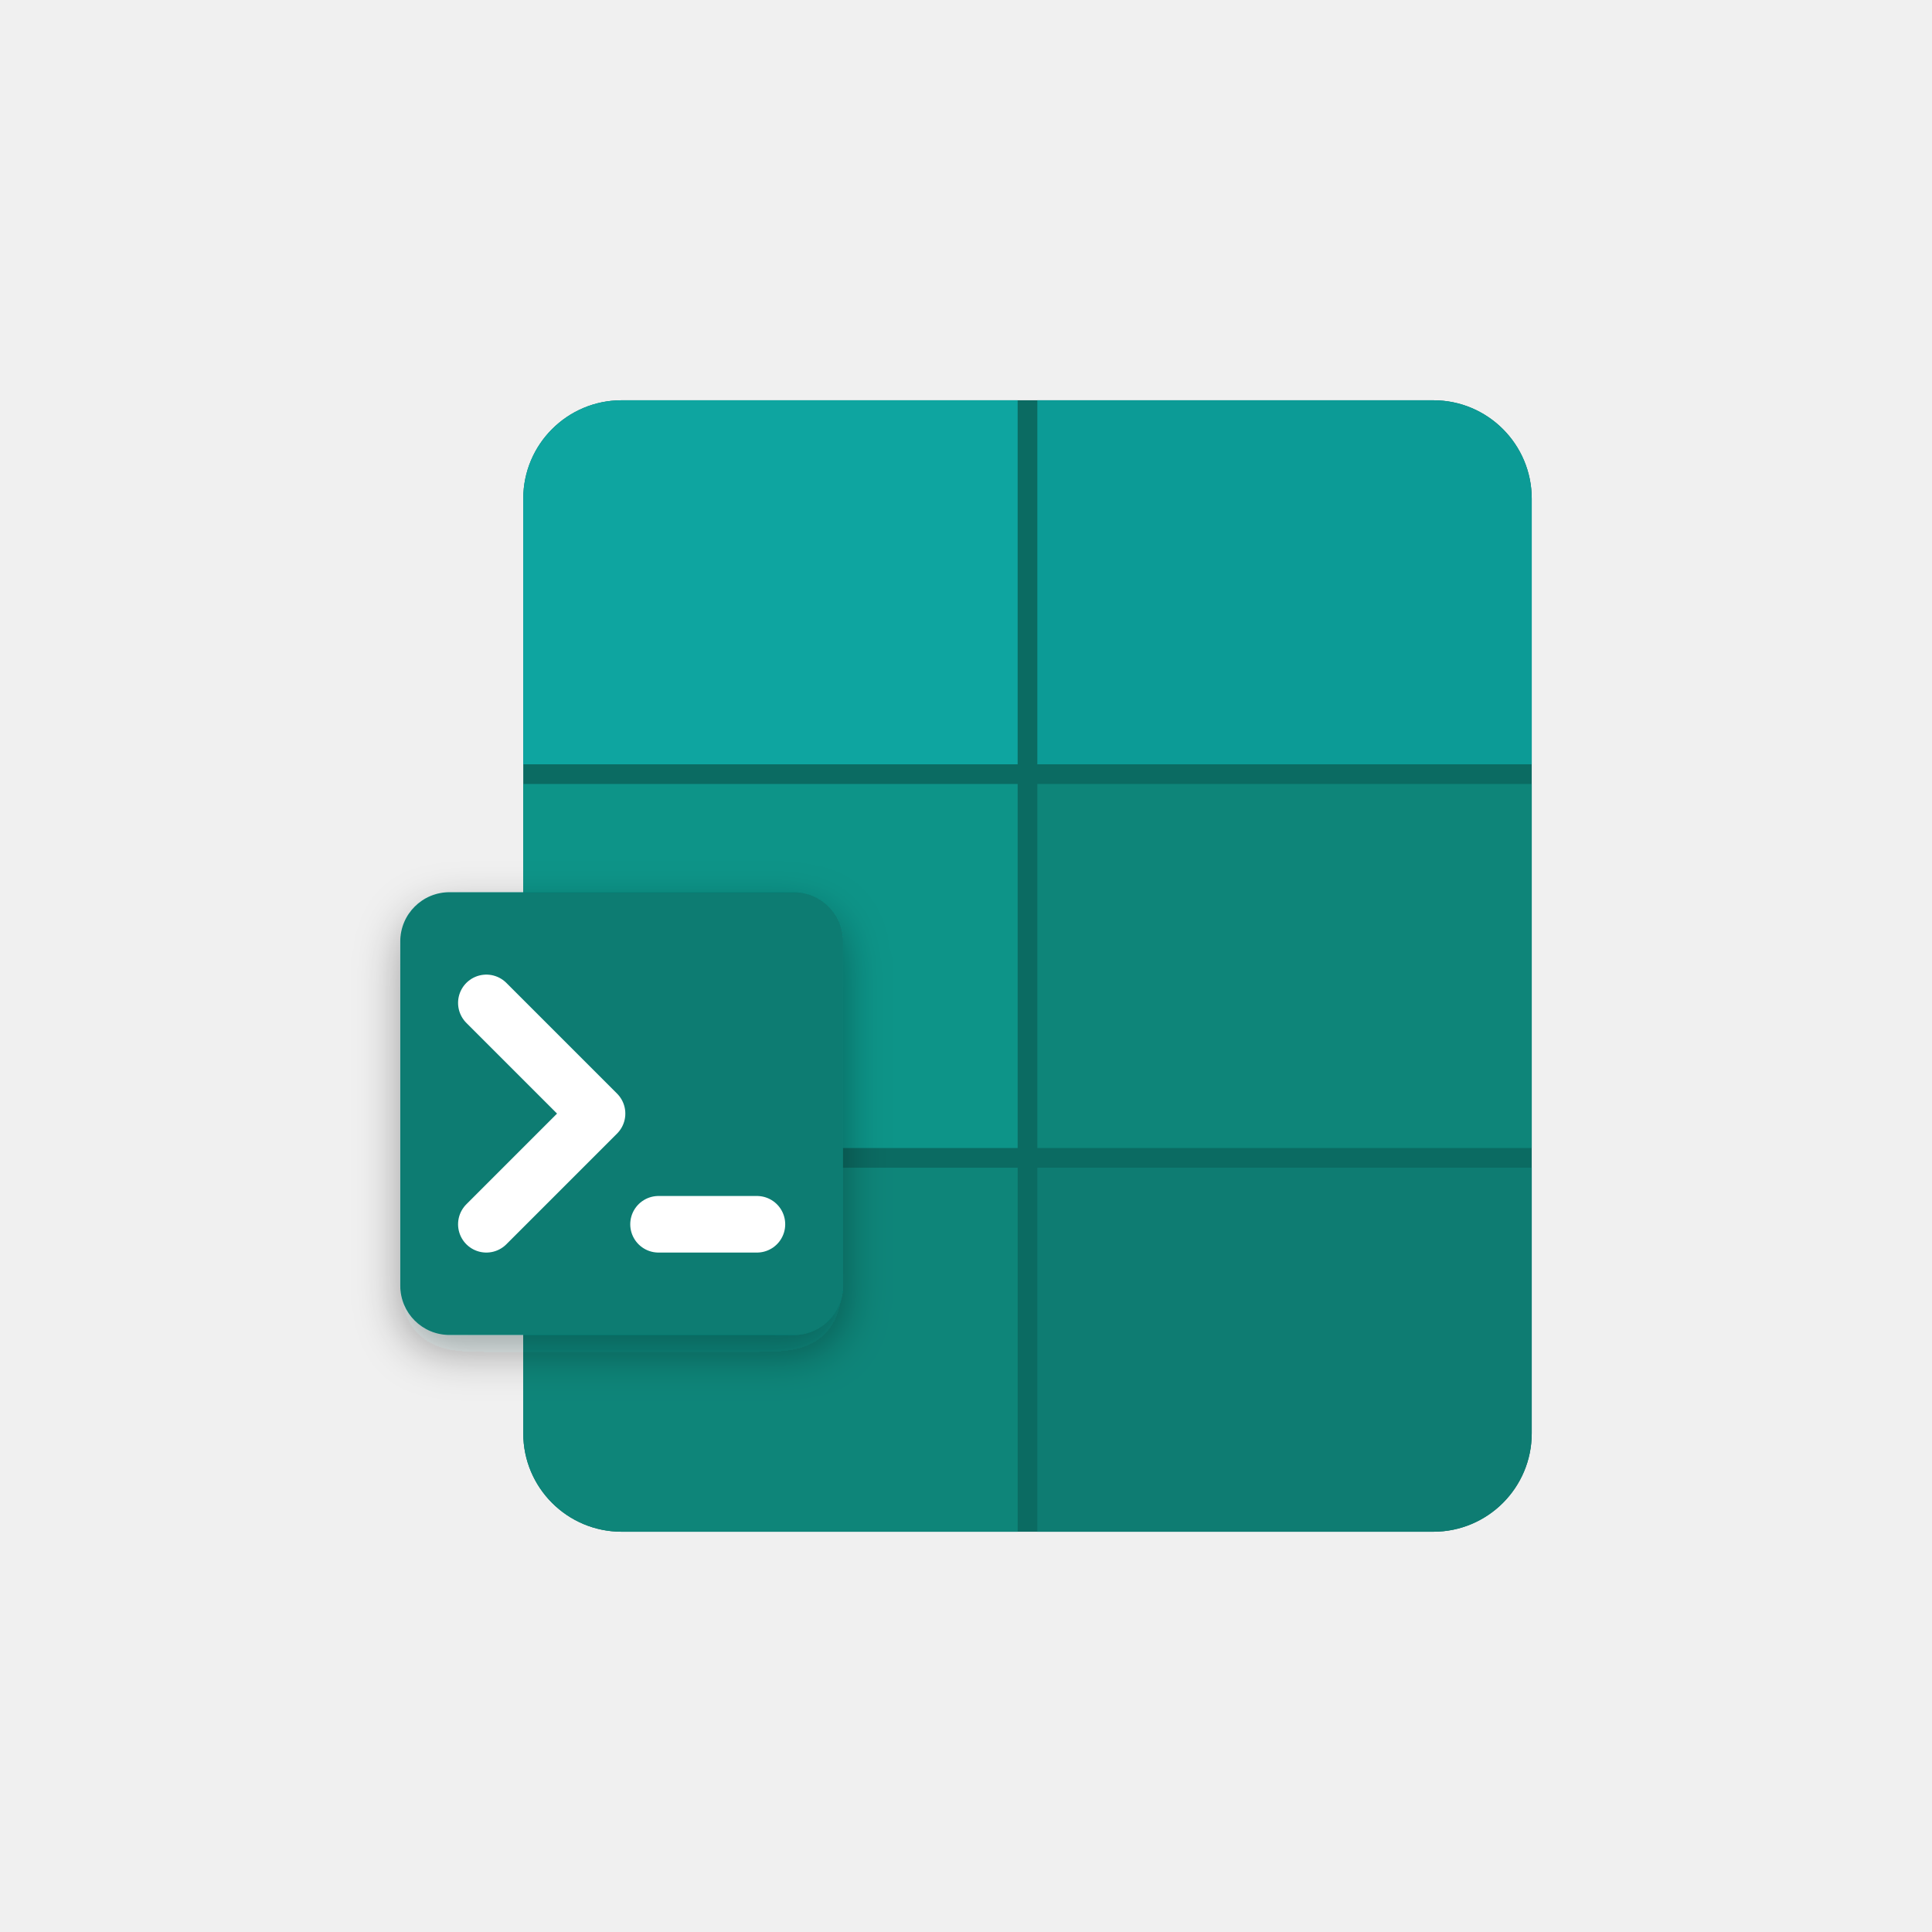
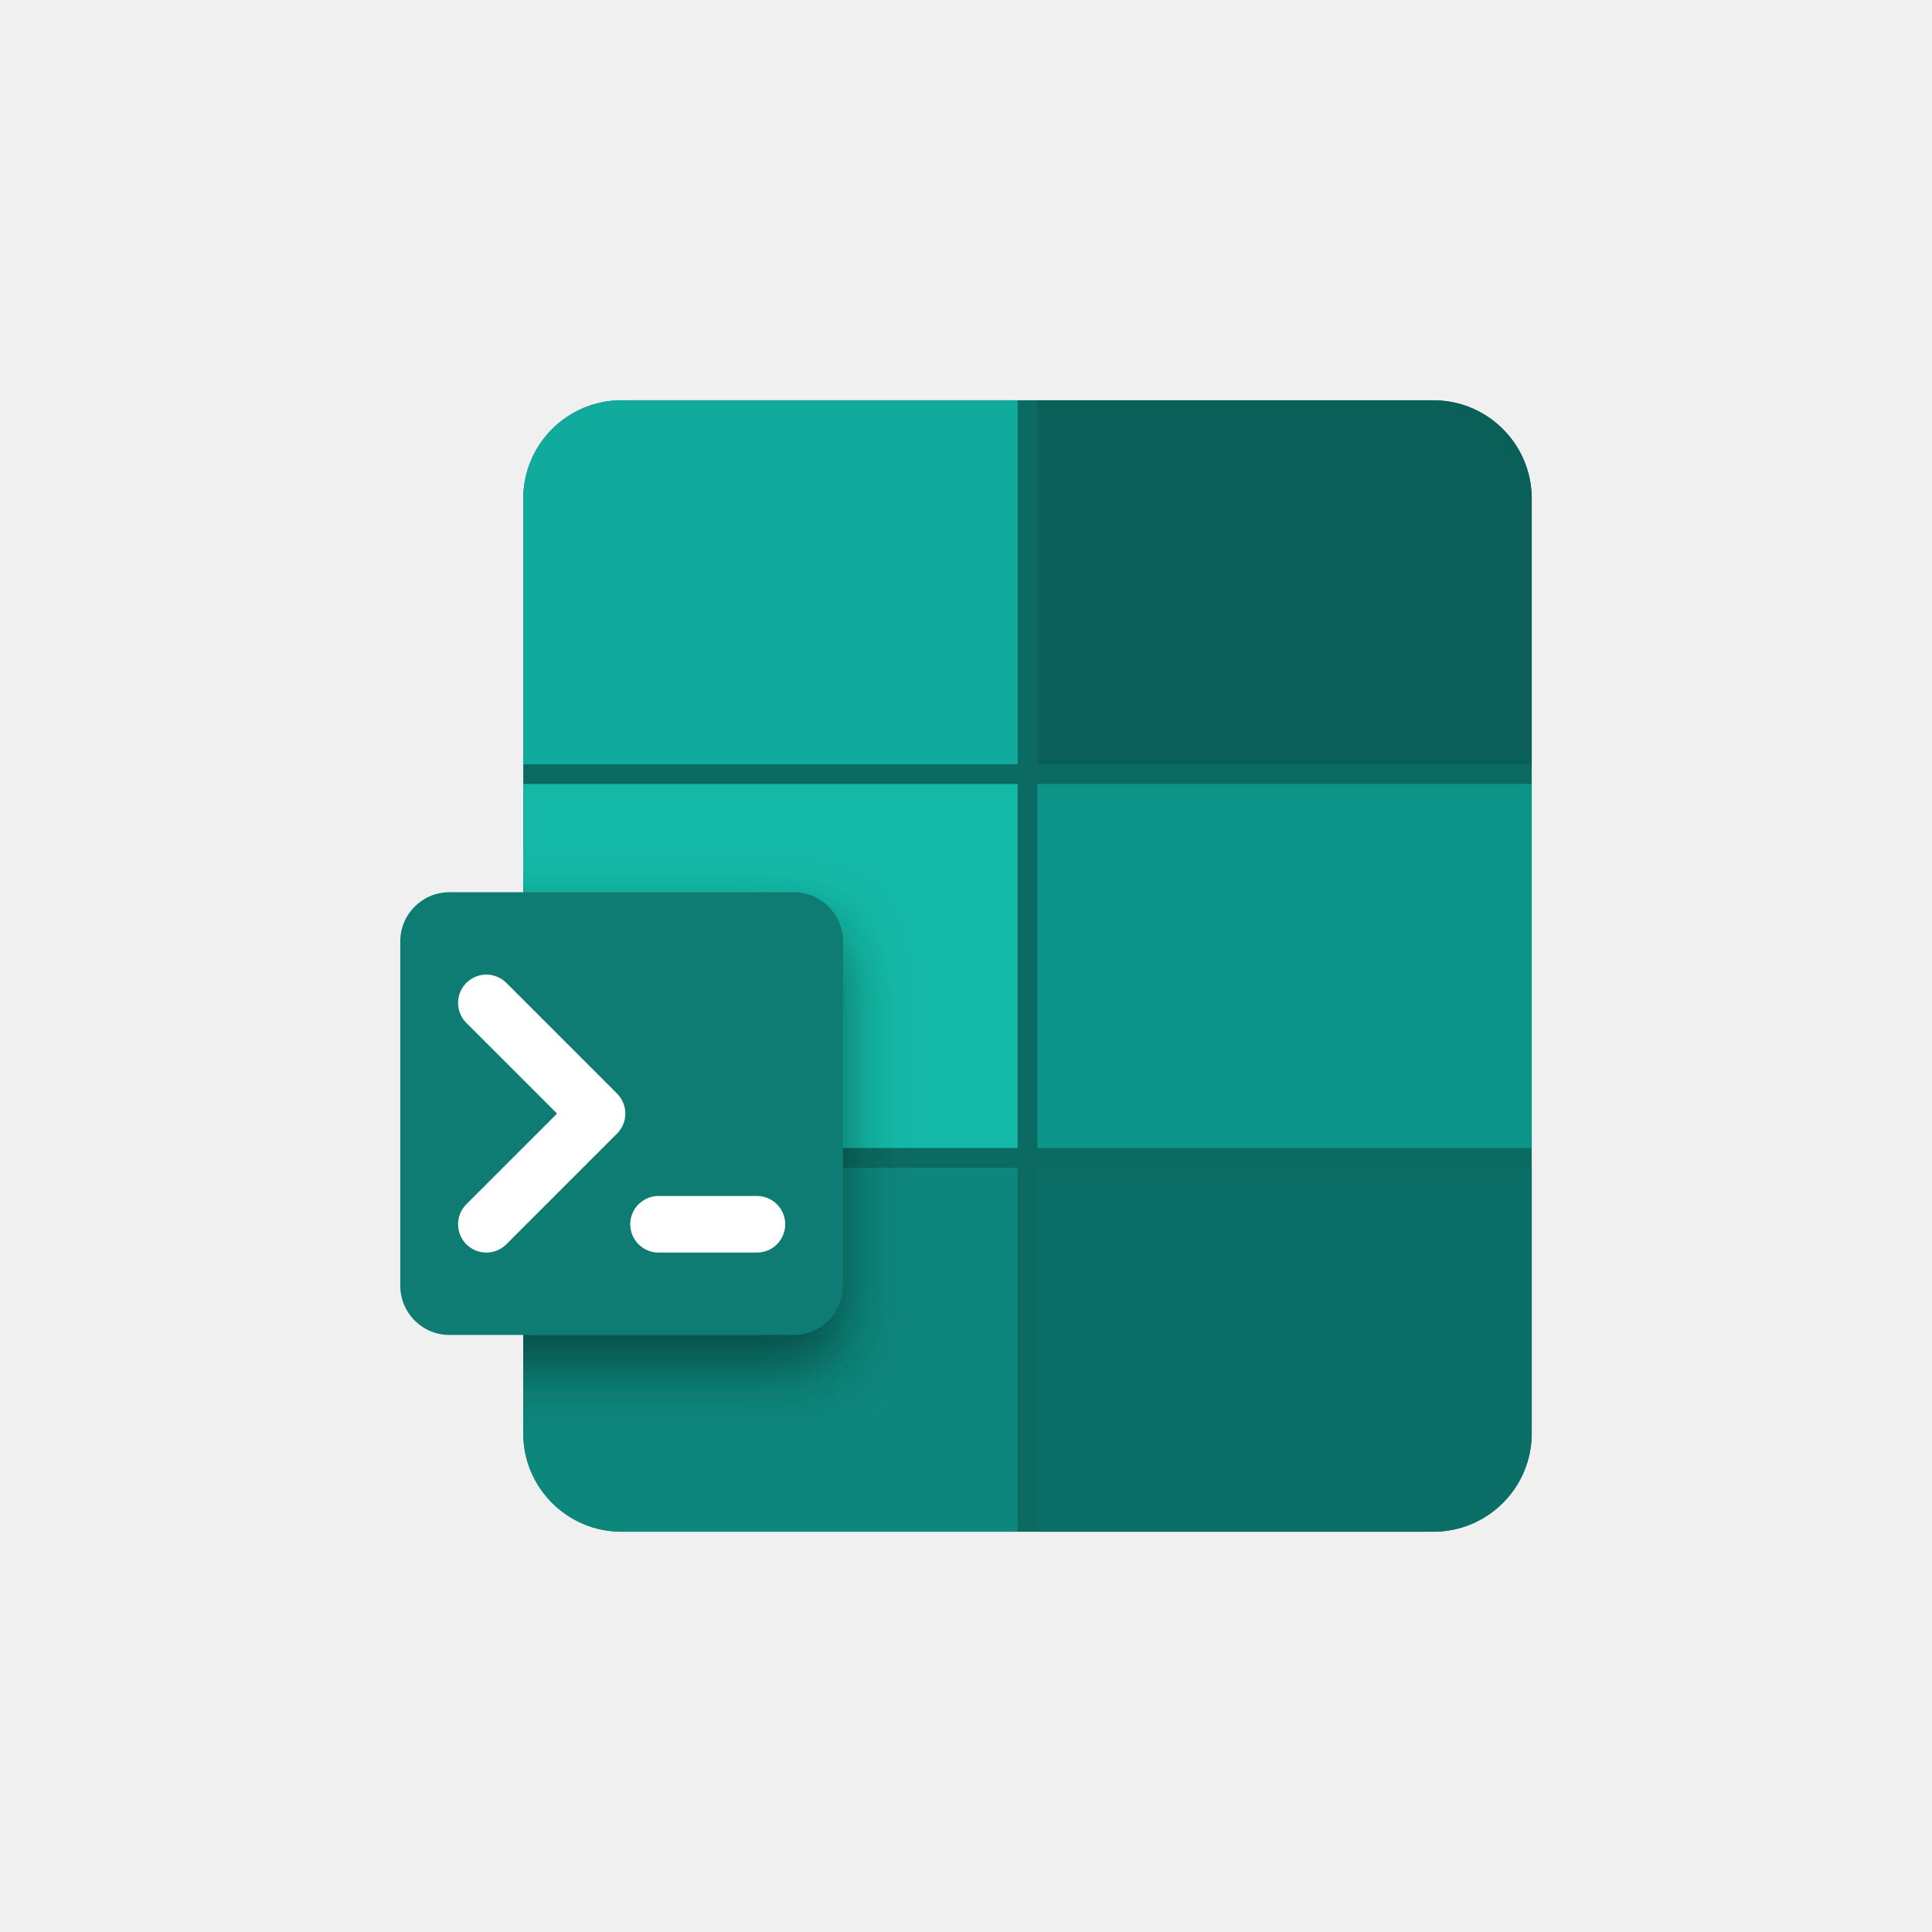
<svg xmlns="http://www.w3.org/2000/svg" width="432" height="432" viewBox="0 0 432 432">
  <defs>
    <clipPath id="plateAdaptive">
      <rect x="6" y="1" width="41" height="46" rx="4" />
    </clipPath>
-     <filter id="badgeShadowAdaptive" x="-30%" y="-30%" width="160%" height="160%">
-       <feDropShadow dx="0" dy="0.7" stdDeviation="0.9" flood-color="#06231F" flood-opacity="0.34" />
+     <filter id="softShadowAdaptive" x="-40%" y="-40%" width="180%" height="180%">
+       <feGaussianBlur stdDeviation="1.15" />
    </filter>
  </defs>
  <g transform="translate(216,216) scale(5.5) translate(-24,-24)">
    <g clip-path="url(#plateAdaptive)">
      <rect x="6" y="1" width="41" height="46" fill="#0B6B62" />
-       <rect x="6" y="1" width="20.1" height="14.8" fill="#0EA5A0" />
-       <rect x="26.9" y="1" width="20.1" height="14.8" fill="#0C9B96" />
-       <rect x="6" y="16.6" width="20.1" height="14.8" fill="#0D9488" />
-       <rect x="26.9" y="16.6" width="20.1" height="14.8" fill="#0E8579" />
-       <rect x="6" y="32.2" width="20.1" height="14.8" fill="#0E8579" />
-       <rect x="26.9" y="32.2" width="20.1" height="14.8" fill="#0E7C72" />
+       <rect x="6" y="1" width="20.1" height="14.8" fill="#10AB9C" />
+       <rect x="26.9" y="1" width="20.1" height="14.8" fill="#0A5F59" />
+       <rect x="6" y="16.6" width="20.1" height="14.8" fill="#14B8A6" />
+       <rect x="26.9" y="16.6" width="20.1" height="14.8" fill="#0D9488" />
+       <rect x="6" y="32.2" width="20.1" height="14.8" fill="#0D867C" />
+       <rect x="26.9" y="32.2" width="20.1" height="14.8" fill="#0B6F67" />
    </g>
-     <rect x="1" y="21" width="18" height="18" rx="2" fill="#0E7C72" filter="url(#badgeShadowAdaptive)" />
+     <g clip-path="url(#plateAdaptive)">
+       <rect x="1" y="22.3" width="18" height="18" rx="2" fill="#04211E" opacity="0.55" filter="url(#softShadowAdaptive)" />
+     </g>
+     <rect x="1" y="21" width="18" height="18" rx="2" fill="#0E7C72" />
    <g stroke="#FFFFFF" stroke-width="2.3" stroke-linecap="round" stroke-linejoin="round" fill="none">
      <path d="M 4.5 25.5 L 9 30 L 4.5 34.5" />
      <path d="M 11.5 34.5 H 15.5" />
    </g>
  </g>
</svg>
